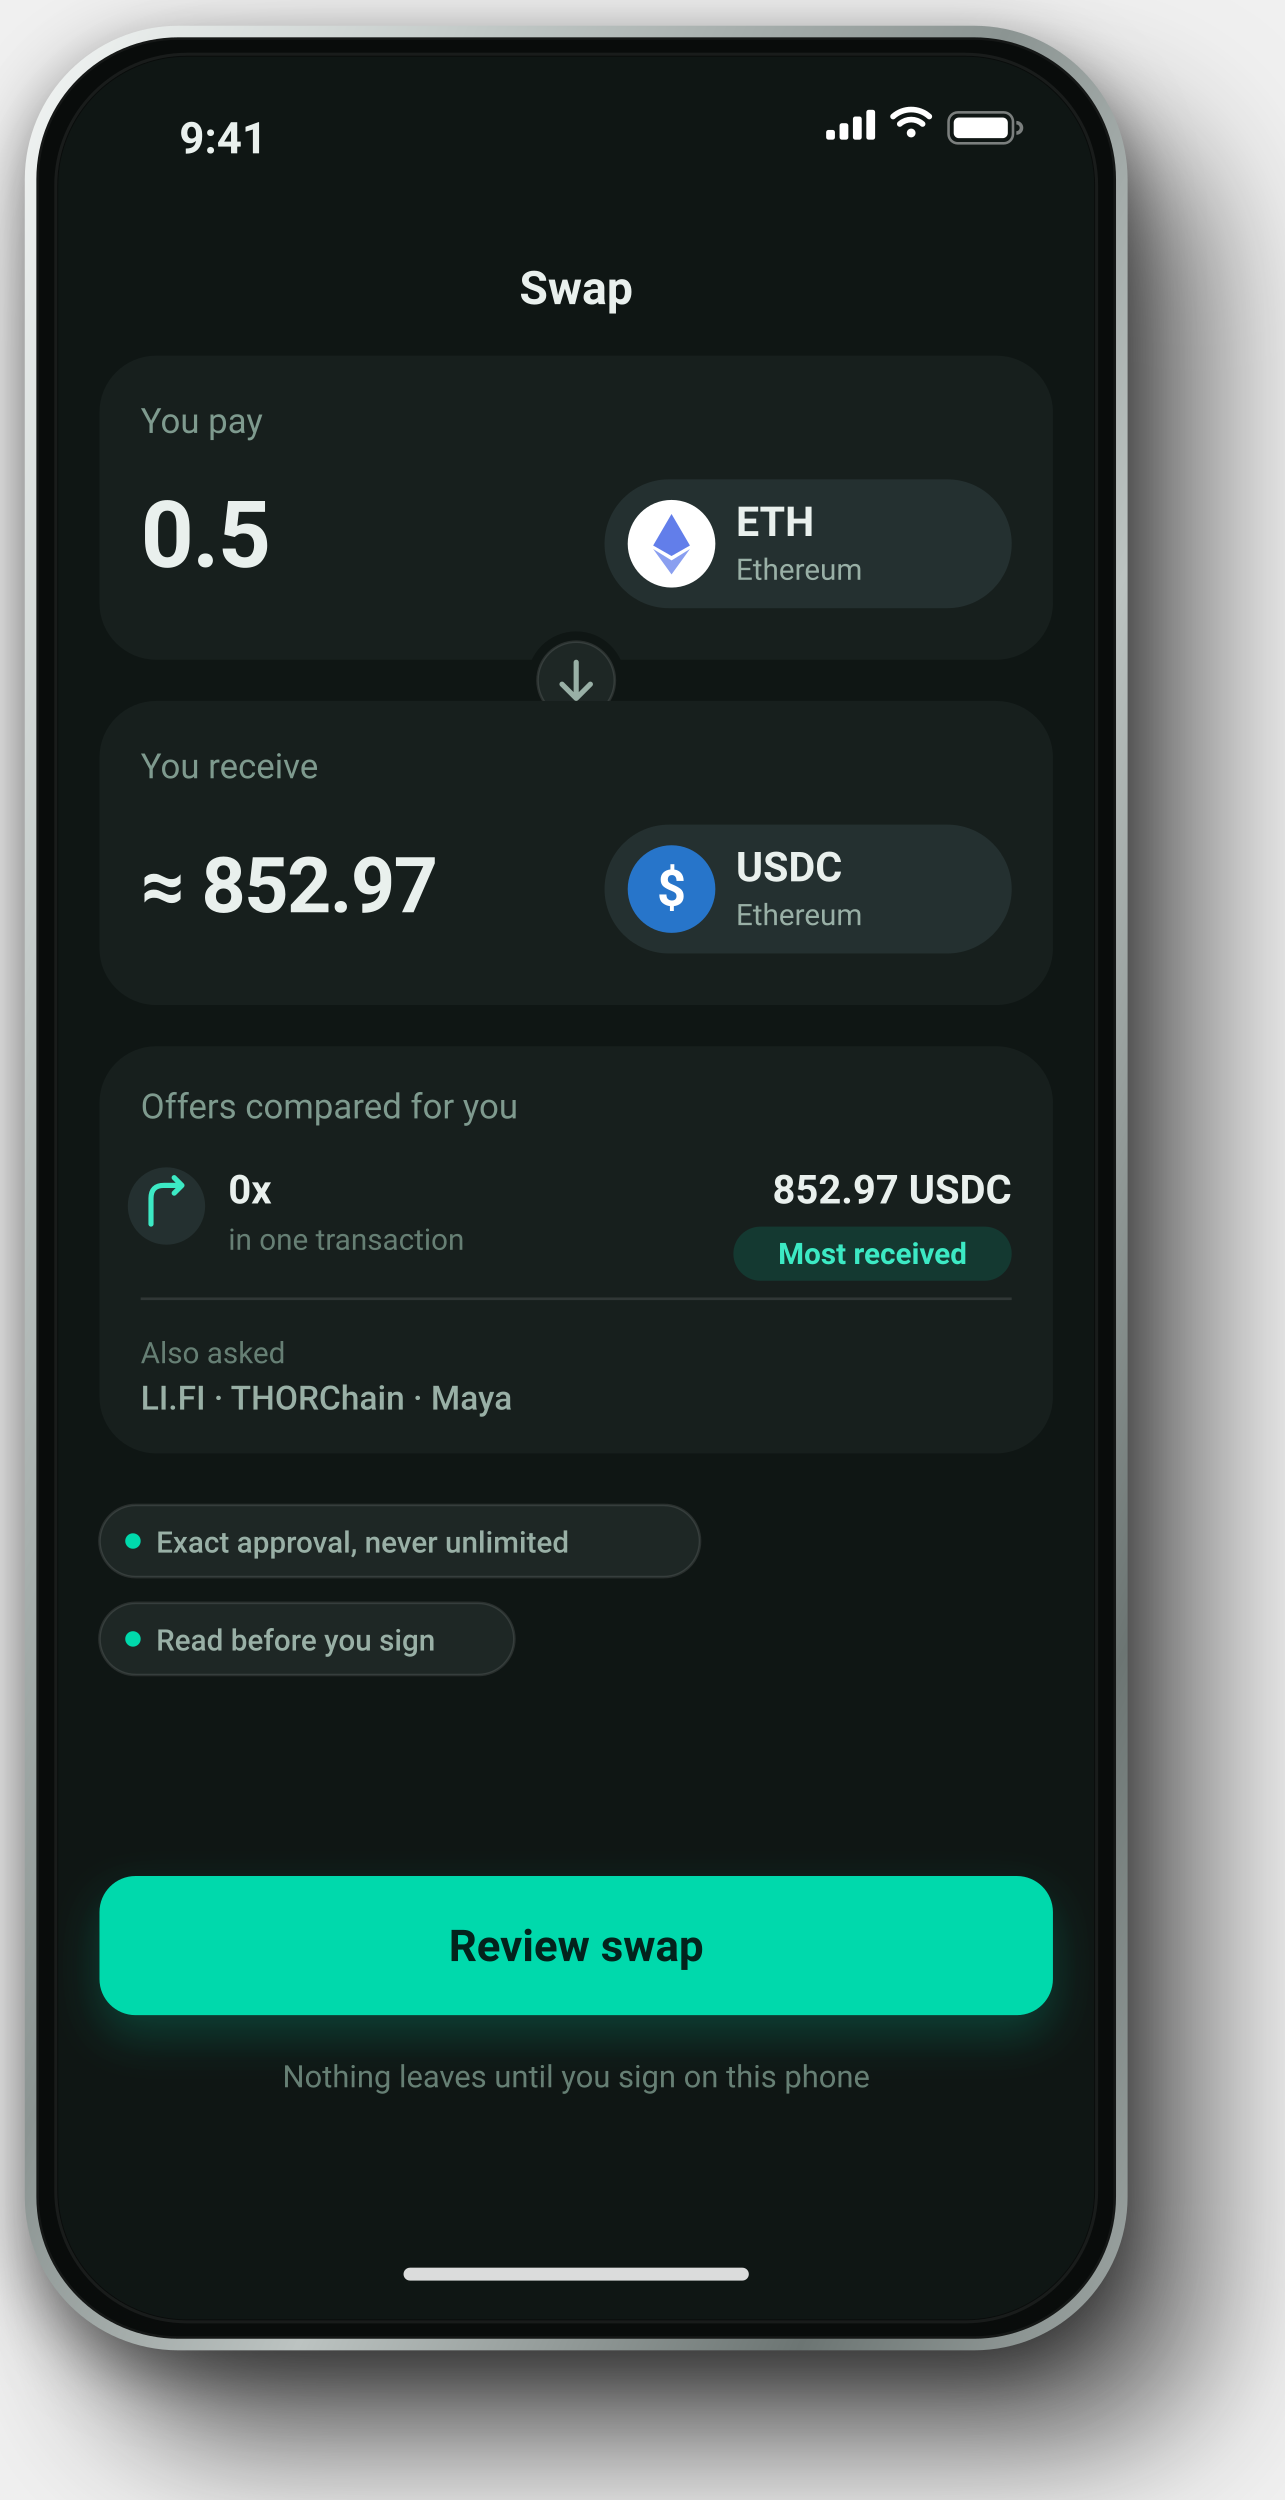
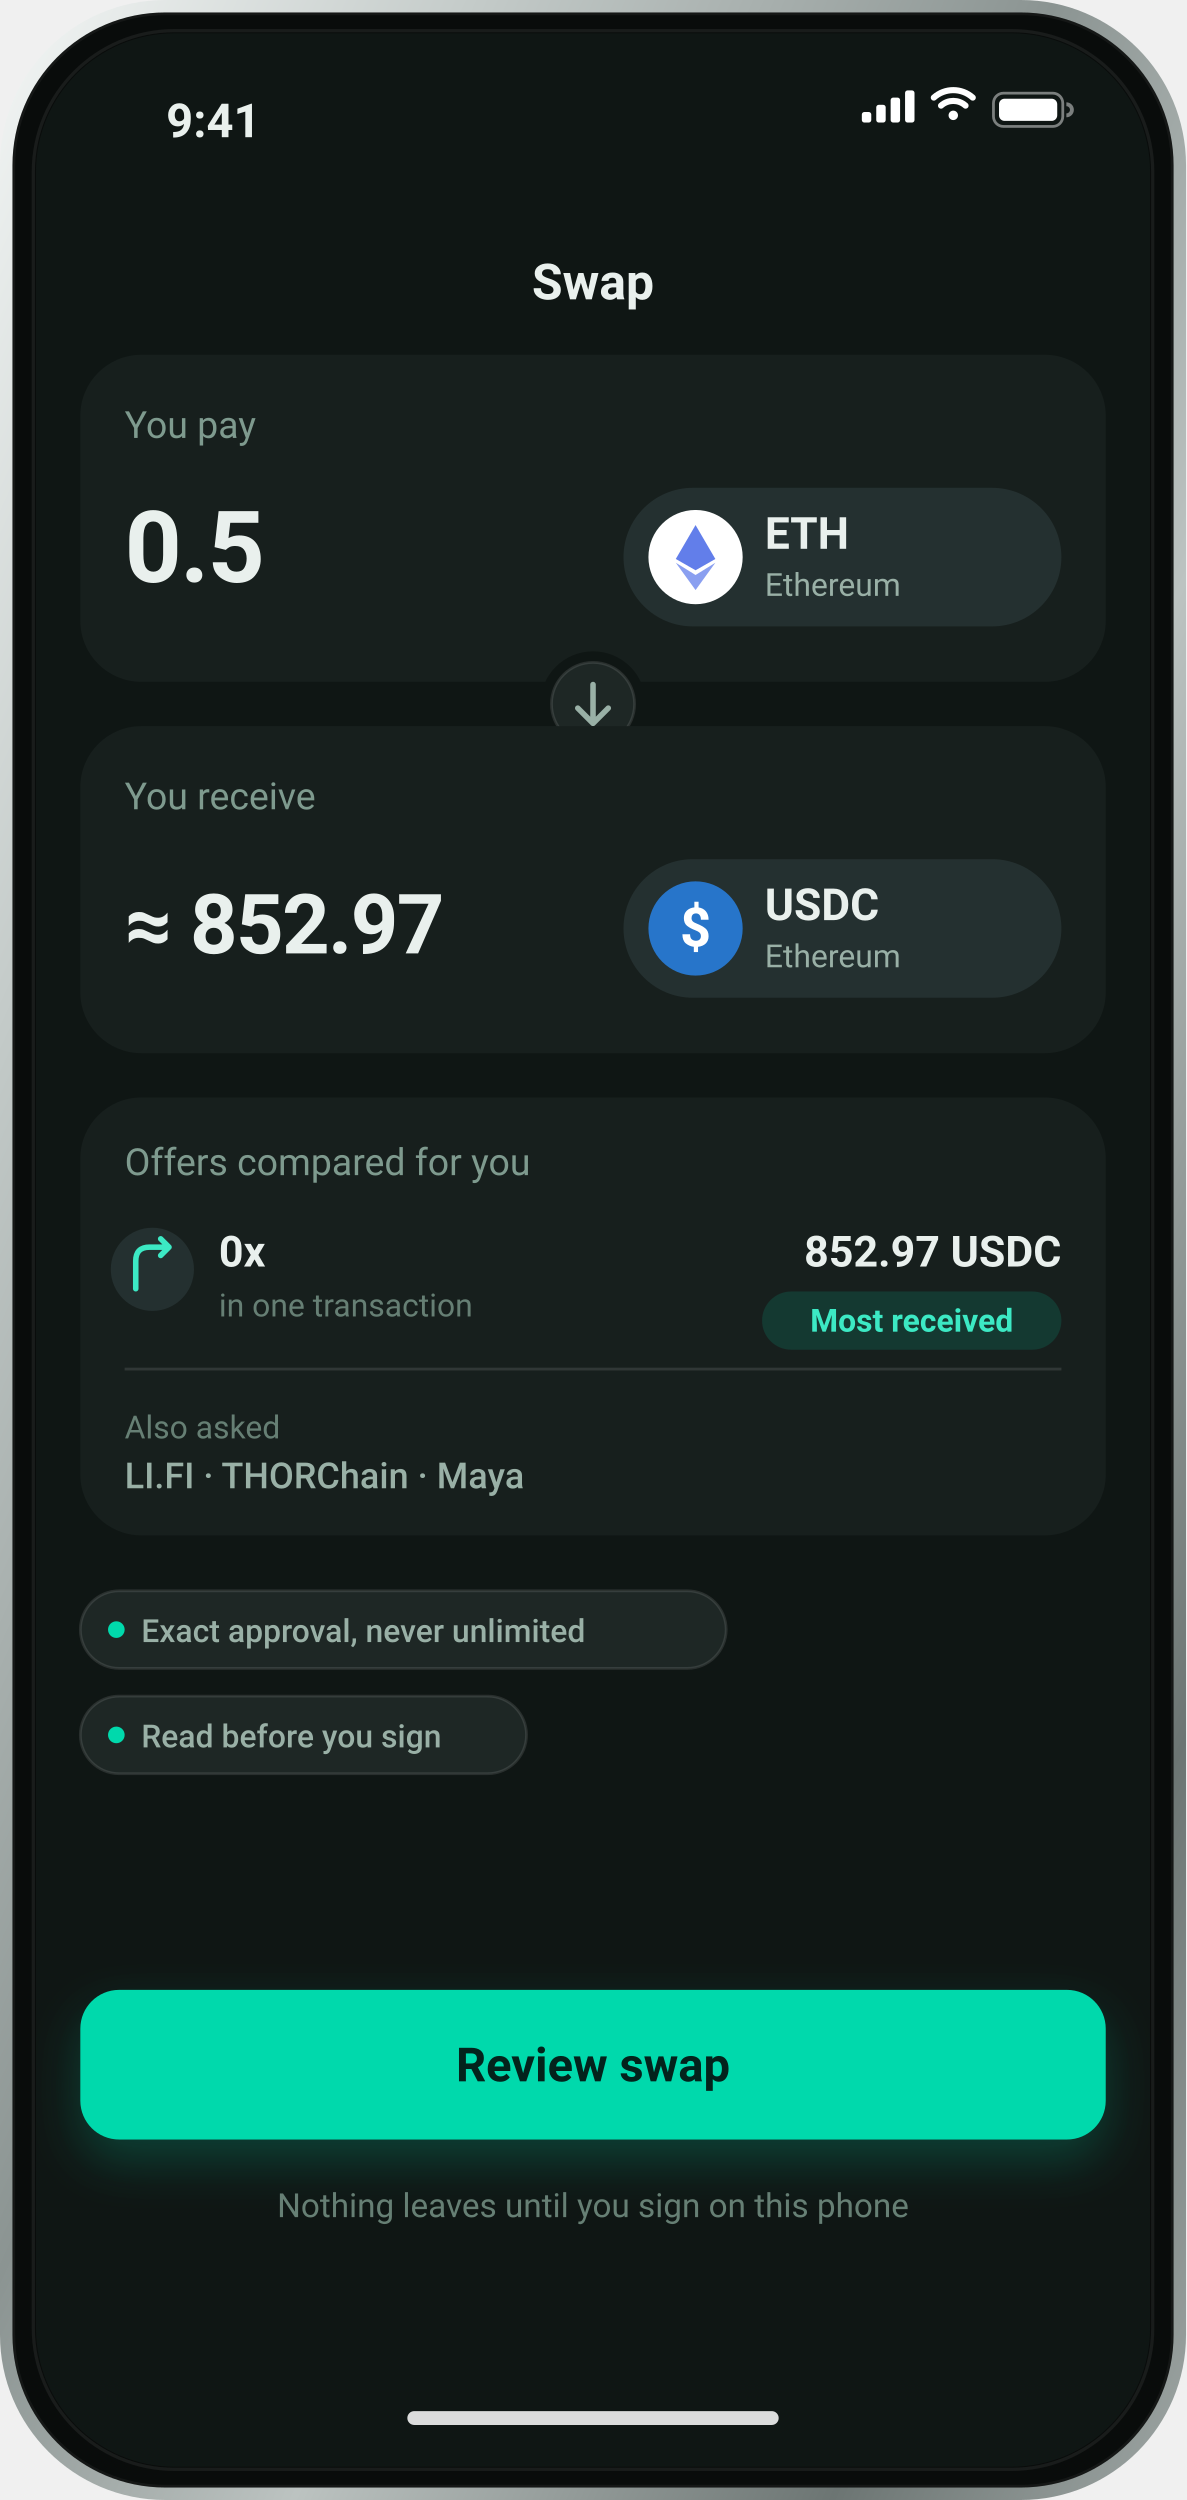
- <svg xmlns="http://www.w3.org/2000/svg" viewBox="0 0 518.4 1008" width="518" height="1008" role="img" aria-label="A schematic of a swap in Smartable Wallet: ETH on Ethereum to USDC on Ethereum">
+ <svg xmlns="http://www.w3.org/2000/svg" viewBox="0 0 445.0 938" width="445" height="938" role="img" aria-label="A schematic of a swap in Smartable Wallet: ETH on Ethereum to USDC on Ethereum">
  <defs>
    <linearGradient id="rim" x1="0" y1="0" x2="1" y2="1">
      <stop offset="0" stop-color="#f3f6f5" />
      <stop offset="0.2" stop-color="#c4cbc9" />
      <stop offset="0.45" stop-color="#8b9492" />
      <stop offset="0.62" stop-color="#bcc3c1" />
      <stop offset="0.85" stop-color="#6c7573" />
      <stop offset="1" stop-color="#9ea6a4" />
    </linearGradient>
-     <filter id="amb" x="-20%" y="-20%" width="140%" height="140%">
-       <feGaussianBlur stdDeviation="13.35" />
-     </filter>
-     <filter id="key" x="-30%" y="-20%" width="170%" height="150%">
-       <feGaussianBlur stdDeviation="28.93" />
-     </filter>
    <filter id="glow" x="-20%" y="-60%" width="140%" height="260%">
      <feDropShadow dx="0" dy="8" stdDeviation="9" flood-color="#00D9AC" flood-opacity="0.22" />
    </filter>
  </defs>
  <g>
-     <rect x="10" y="18.9" width="445" height="938" rx="62" fill="#000" opacity="0.5" filter="url(#amb)" />
-     <rect x="41.15" y="50.05" width="445" height="938" rx="62" fill="#000" opacity="0.6" filter="url(#key)" />
-     <rect x="12.336" y="12.336" width="440.327" height="933.327" rx="59.664" fill="#090c0b" stroke="url(#rim)" stroke-width="4.673" />
-     <rect x="15.172" y="15.172" width="434.655" height="927.655" rx="56.828" fill="none" stroke="#fff" stroke-opacity="0.05" stroke-width="1" />
+     <rect x="2.336" y="2.336" width="440.327" height="933.327" rx="59.664" fill="#090c0b" stroke="url(#rim)" stroke-width="4.673" />
+     <rect x="5.173" y="5.173" width="434.655" height="927.655" rx="56.828" fill="none" stroke="#fff" stroke-opacity="0.05" stroke-width="1" />
    <clipPath id="screen-swap-eth-usdc">
-       <rect x="23.5" y="22.5" width="418" height="913" rx="52" />
+       <rect x="13.5" y="12.5" width="418" height="913" rx="52" />
    </clipPath>
    <g clip-path="url(#screen-swap-eth-usdc)" font-family="-apple-system, BlinkMacSystemFont, 'SF Pro Text', 'Segoe UI', Roboto, 'Helvetica Neue', Helvetica, Arial, sans-serif">
-       <rect x="23.5" y="22.5" width="418" height="913" rx="52" fill="#0F1614" />
-       <text x="90.05" y="61.49" font-size="17.68" font-weight="600" fill="#E9F0ED" text-anchor="middle">9:41</text>
-       <rect x="333.36" y="52.03" width="3.54" height="3.95" rx="0.94" fill="#fff" />
-       <rect x="338.77" y="49.33" width="3.54" height="6.65" rx="0.94" fill="#fff" />
-       <rect x="344.17" y="46.62" width="3.54" height="9.36" rx="0.94" fill="#fff" />
-       <rect x="349.58" y="43.92" width="3.54" height="12.06" rx="0.94" fill="#fff" />
-       <path d="M 360.37 46.62 A 10.92 10.92 0 0 1 374.98 46.62" fill="none" stroke="#fff" stroke-width="2.29" stroke-linecap="round" />
-       <path d="M 363.08 49.63 A 6.86 6.86 0 0 1 372.27 49.63" fill="none" stroke="#fff" stroke-width="2.29" stroke-linecap="round" />
-       <circle cx="367.67" cy="53.28" r="1.77" fill="#fff" />
-       <rect x="382.75" y="44.96" width="26" height="12.48" rx="3.74" fill="none" stroke="#fff" stroke-opacity="0.45" stroke-width="1.04" />
-       <rect x="384.83" y="47.04" width="21.84" height="8.32" rx="2.08" fill="#fff" />
-       <path d="M 410.1 49.12 a 1.66 1.66 0 0 1 0 4.16" fill="none" stroke="#fff" stroke-opacity="0.45" stroke-width="1.46" />
-       <text x="232.5" y="122.32" font-size="18.72" font-weight="700" fill="#E9F0ED" text-anchor="middle">Swap</text>
-       <rect x="40.14" y="143.12" width="384.73" height="122.7" rx="22.88" fill="#171F1D" />
-       <text x="56.77" y="174.31" font-size="14.04" font-weight="400" fill="#7E9A8E" text-anchor="start">You pay</text>
-       <text x="56.77" y="228.38" font-size="37.43" font-weight="700" fill="#E9F0ED" text-anchor="start" letter-spacing="-0.62">0.5</text>
-       <rect x="243.94" y="193.03" width="164.29" height="51.99" rx="26" fill="#243030" />
-       <circle cx="270.97" cy="219.02" r="17.68" fill="#fff" />
-       <path d="M 270.97 207 L 278.4 219.73 L 270.97 223.97 L 263.55 219.73 Z" fill="#627EEA" />
-       <path d="M 270.97 225.74 L 278.4 221.14 L 270.97 231.4 L 263.55 221.14 Z" fill="#8A9FF0" />
-       <text x="296.97" y="215.9" font-size="16.64" font-weight="700" fill="#E9F0ED" text-anchor="start">ETH</text>
-       <text x="296.97" y="233.58" font-size="11.96" font-weight="400" fill="#99B0A6" text-anchor="start">Ethereum</text>
-       <circle cx="232.5" cy="274.13" r="19.76" fill="#0F1614" />
-       <circle cx="232.5" cy="274.13" r="15.6" fill="#1E2725" stroke="rgba(233,240,237,0.12)" stroke-width="1.04" />
-       <path d="M 232.5 266.85 L 232.5 281.41 M 226.78 275.69 L 232.5 281.41 L 238.22 275.69" fill="none" stroke="#99B0A6" stroke-width="2.08" stroke-linecap="round" stroke-linejoin="round" />
-       <rect x="40.14" y="282.45" width="384.73" height="122.7" rx="22.88" fill="#171F1D" />
-       <text x="56.77" y="313.64" font-size="14.04" font-weight="400" fill="#7E9A8E" text-anchor="start">You receive</text>
-       <text x="56.77" y="367.71" font-size="31.19" font-weight="700" fill="#E9F0ED" text-anchor="start" letter-spacing="-0.62">≈ 852.97</text>
-       <rect x="243.94" y="332.36" width="164.29" height="51.99" rx="26" fill="#243030" />
-       <circle cx="270.97" cy="358.36" r="17.68" fill="#2775CA" />
-       <text x="270.97" y="365.07" font-size="20.33" font-weight="700" fill="#fff" text-anchor="middle">$</text>
-       <text x="296.97" y="355.24" font-size="16.64" font-weight="700" fill="#E9F0ED" text-anchor="start">USDC</text>
-       <text x="296.97" y="372.91" font-size="11.96" font-weight="400" fill="#99B0A6" text-anchor="start">Ethereum</text>
-       <rect x="40.14" y="421.78" width="384.73" height="164.29" rx="22.88" fill="#171F1D" />
-       <text x="56.77" y="450.9" font-size="14.04" font-weight="400" fill="#7E9A8E" text-anchor="start">Offers compared for you</text>
-       <circle cx="67.17" cy="486.25" r="15.6" fill="#243030" />
-       <path d="M 60.93 493.53 L 60.93 483.13 Q 60.93 477.93 66.13 477.93 L 73.41 477.93 M 70.29 474.81 L 73.41 477.93 L 70.29 481.05" fill="none" stroke="#3CE9C4" stroke-width="2.08" stroke-linecap="round" stroke-linejoin="round" />
-       <text x="92.13" y="485.21" font-size="16.12" font-weight="600" fill="#E9F0ED" text-anchor="start">0x</text>
-       <text x="92.13" y="503.93" font-size="11.96" font-weight="400" fill="#667F74" text-anchor="start">in one transaction</text>
-       <text x="408.23" y="485.21" font-size="16.12" font-weight="700" fill="#E9F0ED" text-anchor="end">852.97 USDC</text>
-       <rect x="295.93" y="494.57" width="112.3" height="21.84" rx="10.92" fill="rgba(0,217,172,0.14)" />
-       <text x="352.08" y="509.65" font-size="11.96" font-weight="600" fill="#3CE9C4" text-anchor="middle">Most received</text>
-       <line x1="56.77" y1="523.68" x2="408.23" y2="523.68" stroke="rgba(233,240,237,0.12)" stroke-width="1.04" />
-       <text x="56.77" y="549.68" font-size="11.96" font-weight="400" fill="#667F74" text-anchor="start">Also asked</text>
-       <text x="56.77" y="568.4" font-size="13.52" font-weight="500" fill="#99B0A6" text-anchor="start">LI.FI · THORChain · Maya</text>
-       <rect x="40.14" y="606.87" width="242.33" height="29.11" rx="14.56" fill="#1E2725" stroke="rgba(233,240,237,0.12)" stroke-width="1.04" />
-       <circle cx="53.65" cy="621.43" r="3.12" fill="#00D9AC" />
-       <text x="63.01" y="626.1" font-size="11.96" font-weight="500" fill="#99B0A6" text-anchor="start">Exact approval, never unlimited</text>
-       <rect x="40.14" y="646.38" width="167.41" height="29.11" rx="14.56" fill="#1E2725" stroke="rgba(233,240,237,0.12)" stroke-width="1.04" />
-       <circle cx="53.65" cy="660.94" r="3.12" fill="#00D9AC" />
-       <text x="63.01" y="665.62" font-size="11.96" font-weight="500" fill="#99B0A6" text-anchor="start">Read before you sign</text>
-       <rect x="40.14" y="756.6" width="384.73" height="56.15" rx="14.56" fill="#00D9AC" filter="url(#glow)" />
-       <text x="232.5" y="790.91" font-size="17.68" font-weight="700" fill="#03231C" text-anchor="middle">Review swap</text>
-       <text x="232.5" y="841.86" font-size="12.48" font-weight="400" fill="#667F74" text-anchor="middle">Nothing leaves until you sign on this phone</text>
-       <rect x="162.83" y="914.65" width="139.33" height="5.2" rx="2.6" fill="#fff" opacity="0.85" />
+       <rect x="13.5" y="12.5" width="418" height="913" rx="52" fill="#0F1614" />
+       <text x="80.05" y="51.49" font-size="17.68" font-weight="600" fill="#E9F0ED" text-anchor="middle">9:41</text>
+       <rect x="323.36" y="42.03" width="3.54" height="3.95" rx="0.94" fill="#fff" />
+       <rect x="328.77" y="39.33" width="3.54" height="6.65" rx="0.94" fill="#fff" />
+       <rect x="334.17" y="36.62" width="3.54" height="9.36" rx="0.94" fill="#fff" />
+       <rect x="339.58" y="33.92" width="3.54" height="12.06" rx="0.94" fill="#fff" />
+       <path d="M 350.37 36.62 A 10.92 10.92 0 0 1 364.98 36.62" fill="none" stroke="#fff" stroke-width="2.29" stroke-linecap="round" />
+       <path d="M 353.08 39.63 A 6.86 6.86 0 0 1 362.27 39.63" fill="none" stroke="#fff" stroke-width="2.29" stroke-linecap="round" />
+       <circle cx="357.67" cy="43.28" r="1.77" fill="#fff" />
+       <rect x="372.75" y="34.96" width="26" height="12.48" rx="3.74" fill="none" stroke="#fff" stroke-opacity="0.45" stroke-width="1.04" />
+       <rect x="374.83" y="37.04" width="21.84" height="8.32" rx="2.08" fill="#fff" />
+       <path d="M 400.1 39.12 a 1.66 1.66 0 0 1 0 4.16" fill="none" stroke="#fff" stroke-opacity="0.45" stroke-width="1.46" />
+       <text x="222.5" y="112.32" font-size="18.72" font-weight="700" fill="#E9F0ED" text-anchor="middle">Swap</text>
+       <rect x="30.14" y="133.12" width="384.73" height="122.7" rx="22.88" fill="#171F1D" />
+       <text x="46.77" y="164.31" font-size="14.04" font-weight="400" fill="#7E9A8E" text-anchor="start">You pay</text>
+       <text x="46.77" y="218.38" font-size="37.43" font-weight="700" fill="#E9F0ED" text-anchor="start" letter-spacing="-0.62">0.5</text>
+       <rect x="233.94" y="183.03" width="164.29" height="51.99" rx="26" fill="#243030" />
+       <circle cx="260.97" cy="209.02" r="17.68" fill="#fff" />
+       <path d="M 260.97 197 L 268.4 209.73 L 260.97 213.97 L 253.55 209.73 Z" fill="#627EEA" />
+       <path d="M 260.97 215.74 L 268.4 211.14 L 260.97 221.4 L 253.55 211.14 Z" fill="#8A9FF0" />
+       <text x="286.97" y="205.9" font-size="16.64" font-weight="700" fill="#E9F0ED" text-anchor="start">ETH</text>
+       <text x="286.97" y="223.58" font-size="11.96" font-weight="400" fill="#99B0A6" text-anchor="start">Ethereum</text>
+       <circle cx="222.5" cy="264.13" r="19.76" fill="#0F1614" />
+       <circle cx="222.5" cy="264.13" r="15.6" fill="#1E2725" stroke="rgba(233,240,237,0.12)" stroke-width="1.04" />
+       <path d="M 222.5 256.85 L 222.5 271.41 M 216.78 265.69 L 222.5 271.41 L 228.22 265.69" fill="none" stroke="#99B0A6" stroke-width="2.08" stroke-linecap="round" stroke-linejoin="round" />
+       <rect x="30.14" y="272.45" width="384.73" height="122.7" rx="22.88" fill="#171F1D" />
+       <text x="46.77" y="303.64" font-size="14.04" font-weight="400" fill="#7E9A8E" text-anchor="start">You receive</text>
+       <text x="46.77" y="357.71" font-size="31.19" font-weight="700" fill="#E9F0ED" text-anchor="start" letter-spacing="-0.62">≈ 852.97</text>
+       <rect x="233.94" y="322.36" width="164.29" height="51.99" rx="26" fill="#243030" />
+       <circle cx="260.97" cy="348.36" r="17.68" fill="#2775CA" />
+       <text x="260.97" y="355.07" font-size="20.33" font-weight="700" fill="#fff" text-anchor="middle">$</text>
+       <text x="286.97" y="345.24" font-size="16.64" font-weight="700" fill="#E9F0ED" text-anchor="start">USDC</text>
+       <text x="286.97" y="362.91" font-size="11.96" font-weight="400" fill="#99B0A6" text-anchor="start">Ethereum</text>
+       <rect x="30.14" y="411.78" width="384.73" height="164.29" rx="22.88" fill="#171F1D" />
+       <text x="46.77" y="440.9" font-size="14.04" font-weight="400" fill="#7E9A8E" text-anchor="start">Offers compared for you</text>
+       <circle cx="57.17" cy="476.25" r="15.6" fill="#243030" />
+       <path d="M 50.93 483.53 L 50.93 473.13 Q 50.93 467.93 56.13 467.93 L 63.41 467.93 M 60.29 464.81 L 63.41 467.93 L 60.29 471.05" fill="none" stroke="#3CE9C4" stroke-width="2.08" stroke-linecap="round" stroke-linejoin="round" />
+       <text x="82.13" y="475.21" font-size="16.12" font-weight="600" fill="#E9F0ED" text-anchor="start">0x</text>
+       <text x="82.13" y="493.93" font-size="11.96" font-weight="400" fill="#667F74" text-anchor="start">in one transaction</text>
+       <text x="398.23" y="475.21" font-size="16.12" font-weight="700" fill="#E9F0ED" text-anchor="end">852.97 USDC</text>
+       <rect x="285.93" y="484.57" width="112.3" height="21.84" rx="10.92" fill="rgba(0,217,172,0.14)" />
+       <text x="342.08" y="499.65" font-size="11.96" font-weight="600" fill="#3CE9C4" text-anchor="middle">Most received</text>
+       <line x1="46.77" y1="513.68" x2="398.23" y2="513.68" stroke="rgba(233,240,237,0.12)" stroke-width="1.04" />
+       <text x="46.77" y="539.68" font-size="11.96" font-weight="400" fill="#667F74" text-anchor="start">Also asked</text>
+       <text x="46.77" y="558.4" font-size="13.52" font-weight="500" fill="#99B0A6" text-anchor="start">LI.FI · THORChain · Maya</text>
+       <rect x="30.14" y="596.87" width="242.33" height="29.11" rx="14.56" fill="#1E2725" stroke="rgba(233,240,237,0.12)" stroke-width="1.04" />
+       <circle cx="43.65" cy="611.43" r="3.12" fill="#00D9AC" />
+       <text x="53.01" y="616.1" font-size="11.96" font-weight="500" fill="#99B0A6" text-anchor="start">Exact approval, never unlimited</text>
+       <rect x="30.14" y="636.38" width="167.41" height="29.11" rx="14.56" fill="#1E2725" stroke="rgba(233,240,237,0.12)" stroke-width="1.04" />
+       <circle cx="43.65" cy="650.94" r="3.12" fill="#00D9AC" />
+       <text x="53.01" y="655.62" font-size="11.96" font-weight="500" fill="#99B0A6" text-anchor="start">Read before you sign</text>
+       <rect x="30.14" y="746.6" width="384.73" height="56.15" rx="14.56" fill="#00D9AC" filter="url(#glow)" />
+       <text x="222.5" y="780.91" font-size="17.68" font-weight="700" fill="#03231C" text-anchor="middle">Review swap</text>
+       <text x="222.5" y="831.86" font-size="12.48" font-weight="400" fill="#667F74" text-anchor="middle">Nothing leaves until you sign on this phone</text>
+       <rect x="152.83" y="904.65" width="139.33" height="5.2" rx="2.6" fill="#fff" opacity="0.85" />
    </g>
-     <rect x="22.5" y="21.5" width="420" height="915" rx="53" fill="none" stroke="#fff" stroke-opacity="0.07" stroke-width="1.2" />
+     <rect x="12.5" y="11.5" width="420" height="915" rx="53" fill="none" stroke="#fff" stroke-opacity="0.07" stroke-width="1.2" />
  </g>
</svg>
